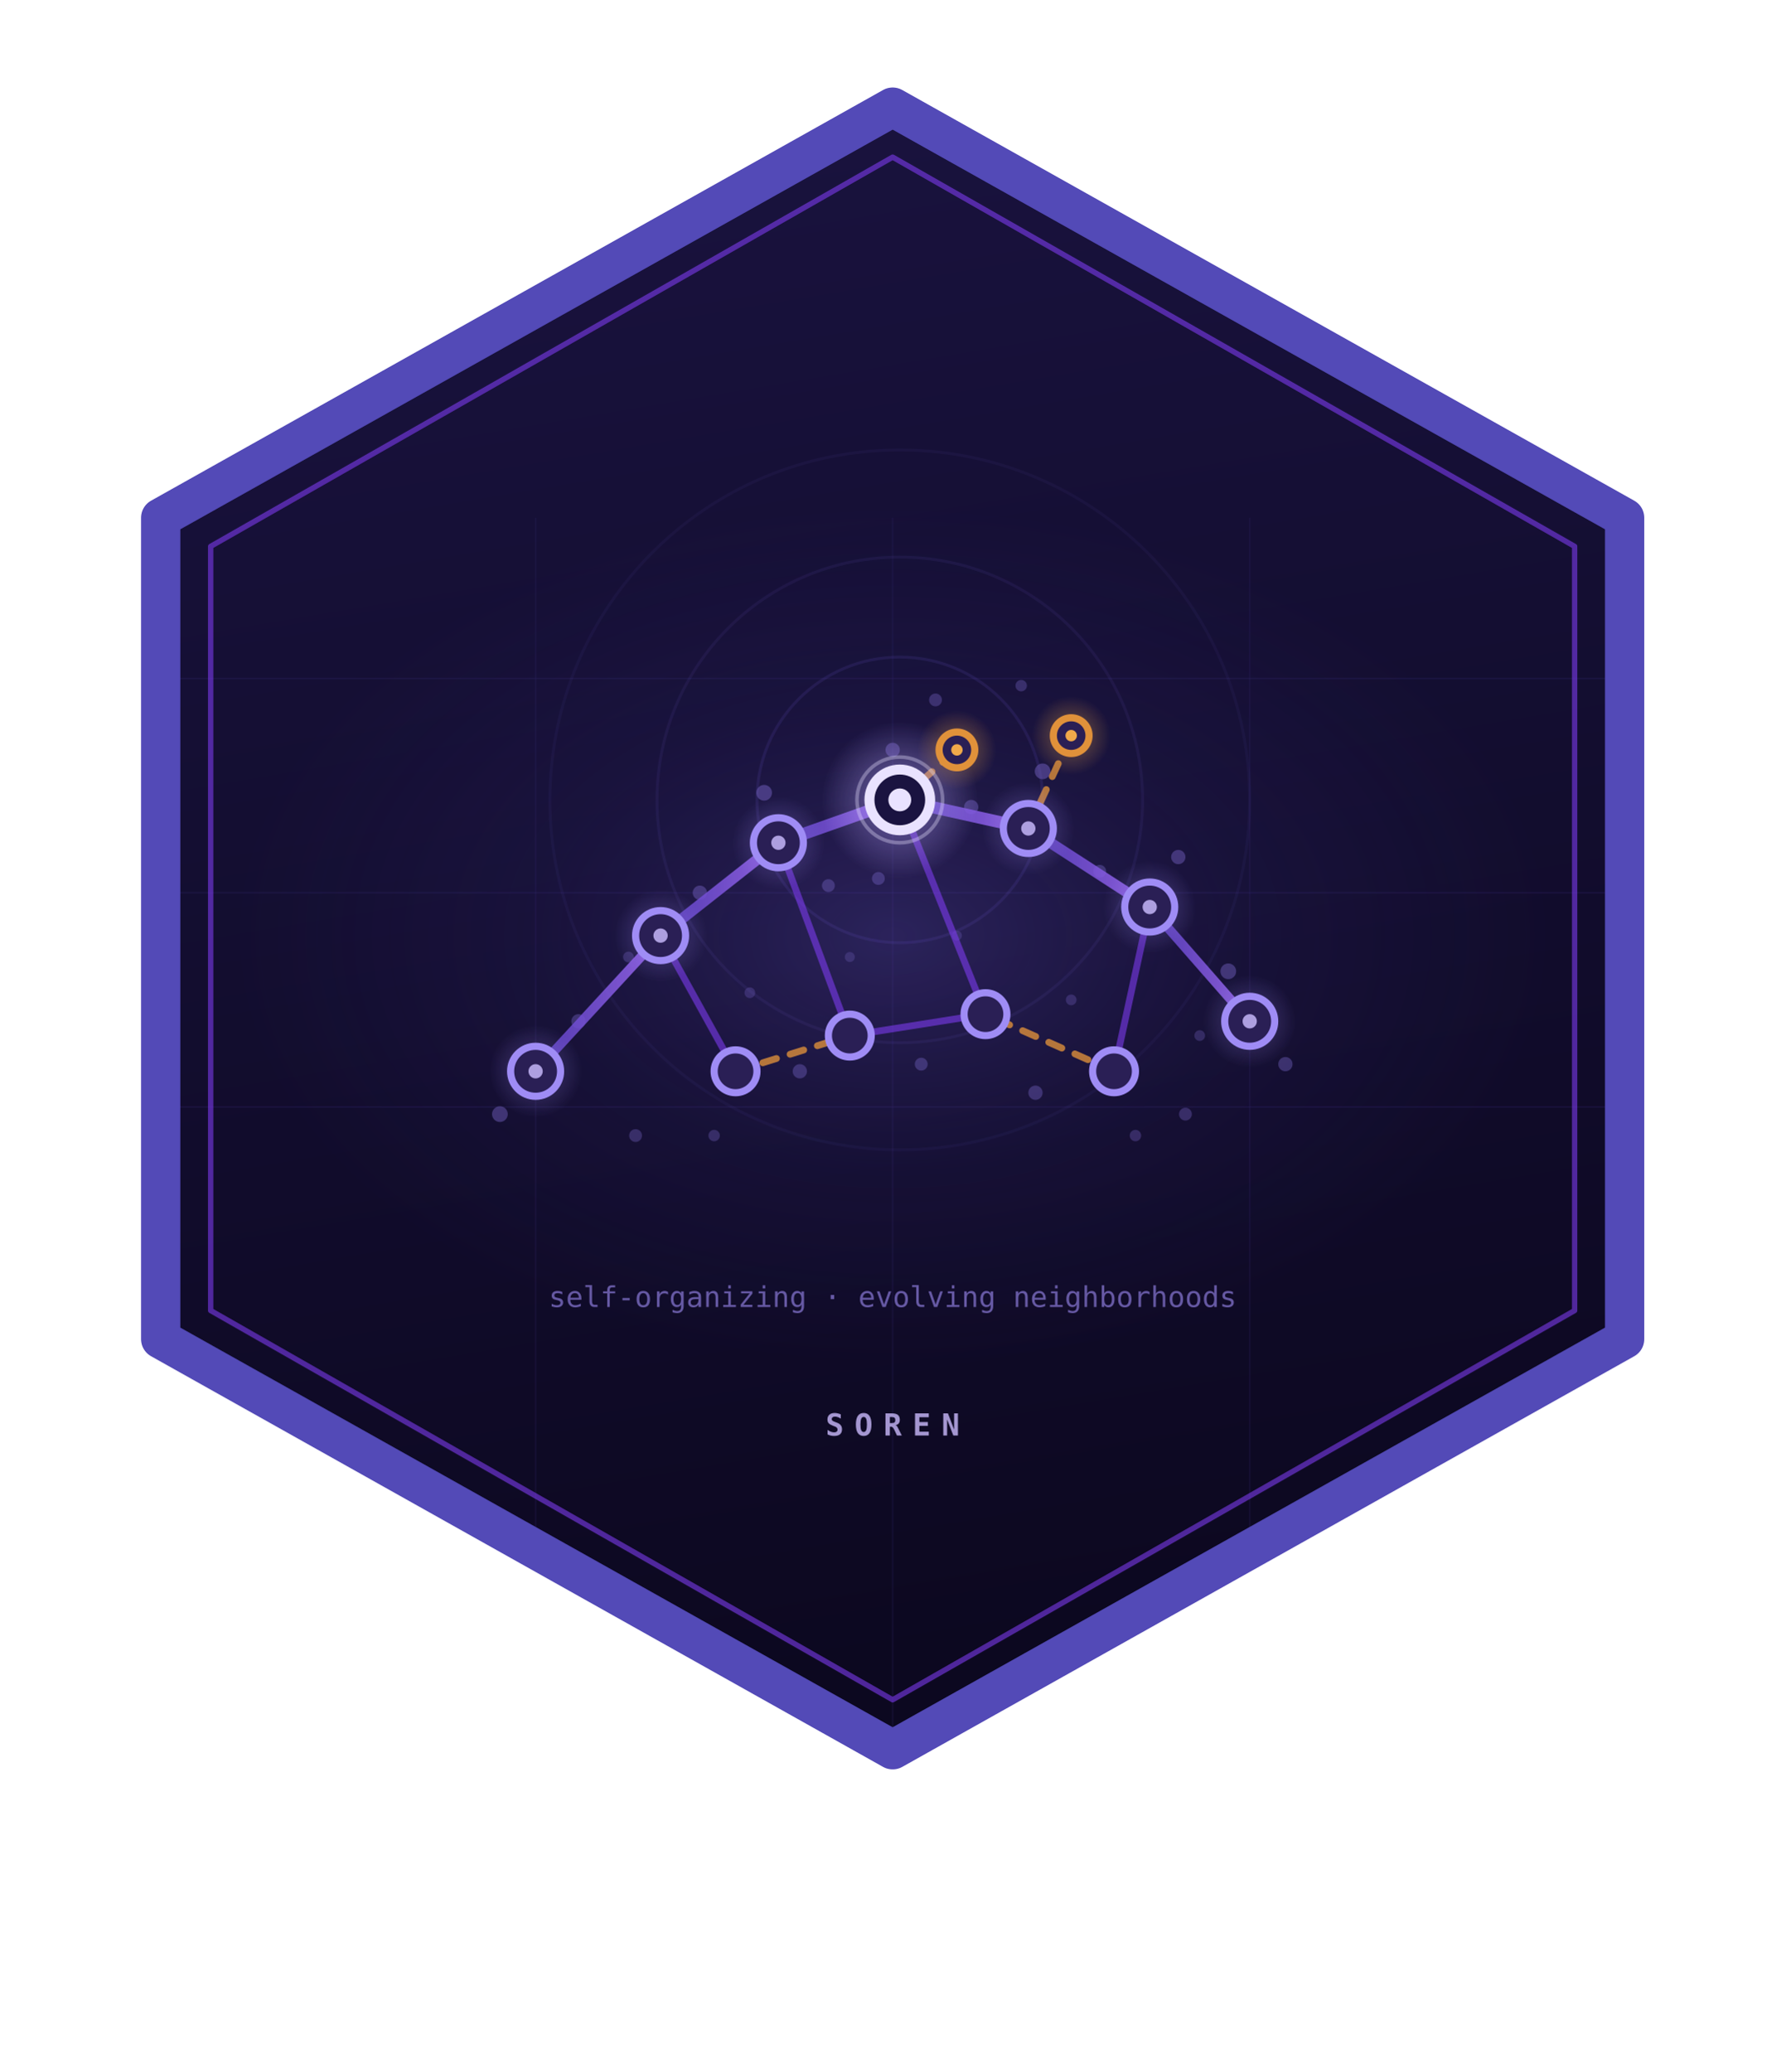
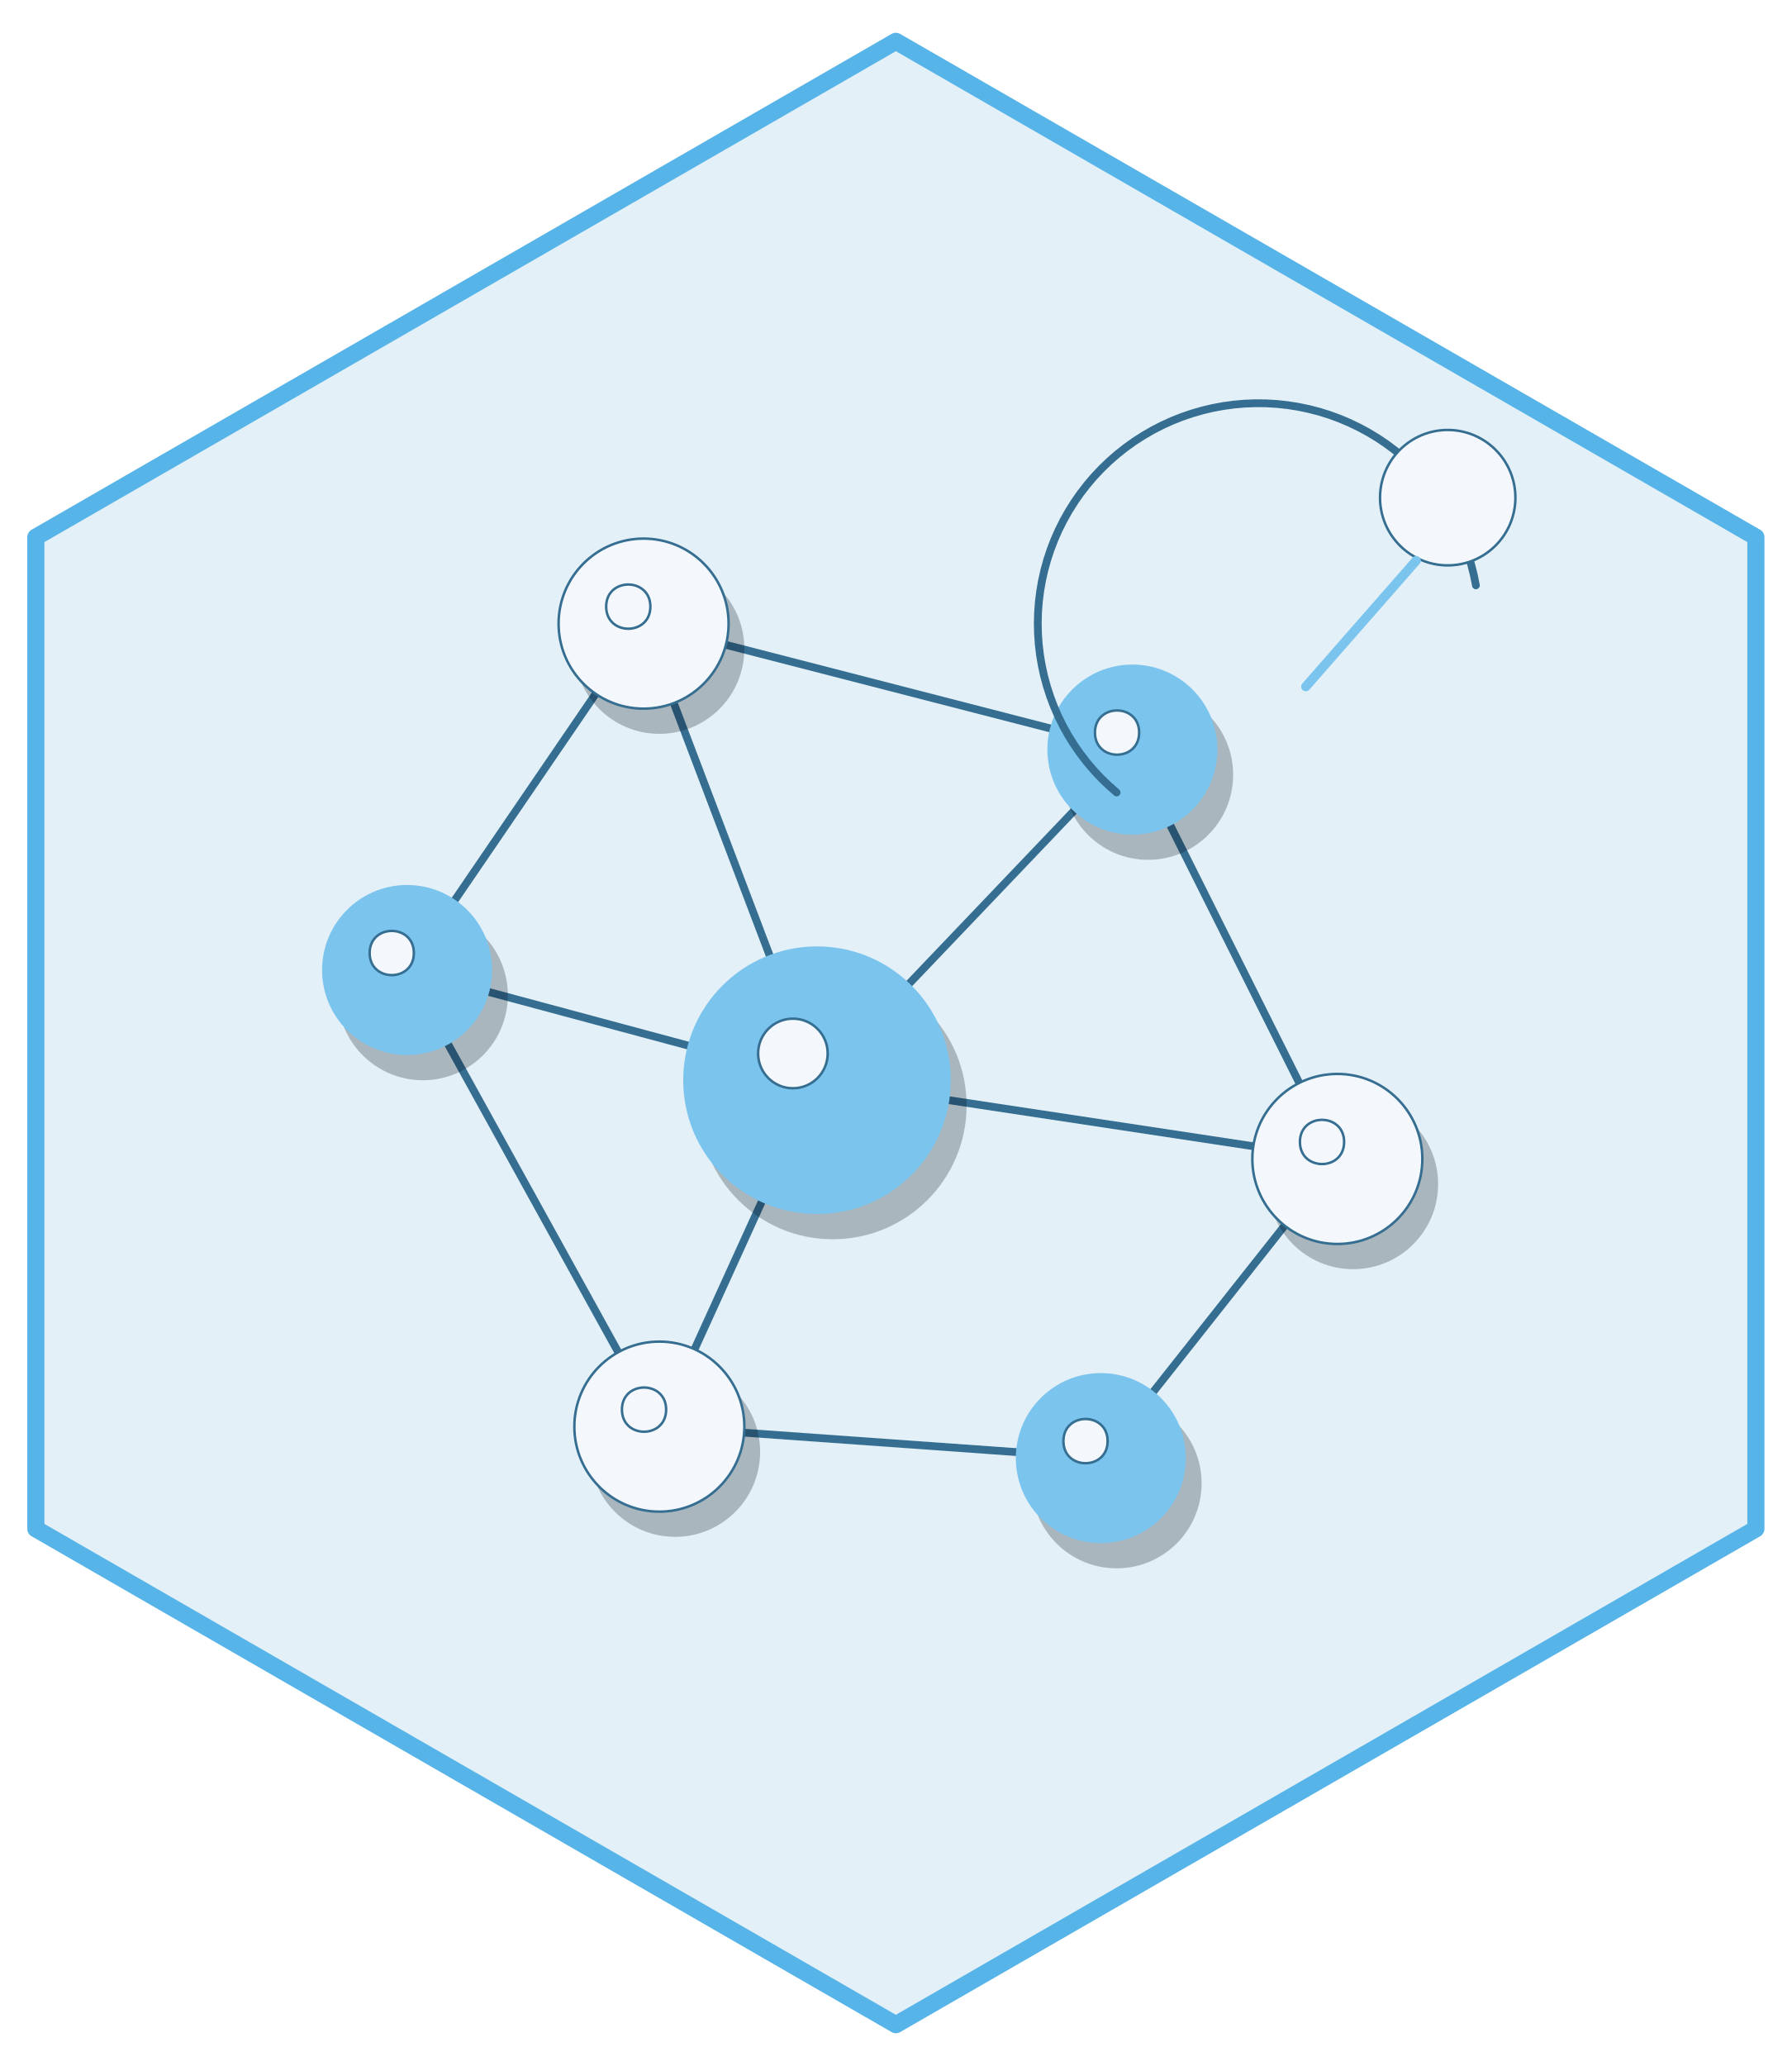
- <svg xmlns="http://www.w3.org/2000/svg" width="500" height="580" viewBox="0 0 500 580">
-   <defs>
-     <linearGradient id="bgsor" x1="0" y1="0" x2="0.15" y2="1">
-       <stop offset="0%" stop-color="#1a1340" />
-       <stop offset="100%" stop-color="#0c0820" />
-     </linearGradient>
-     <radialGradient id="fieldGlow" cx="50%" cy="50%" r="50%">
-       <stop offset="0%" stop-color="#6D5BD0" stop-opacity="0.28" />
-       <stop offset="55%" stop-color="#4A3C9E" stop-opacity="0.10" />
-       <stop offset="100%" stop-color="#4A3C9E" stop-opacity="0" />
-     </radialGradient>
-     <radialGradient id="protoGlow" cx="50%" cy="50%" r="50%">
-       <stop offset="0%" stop-color="#B9A6FF" stop-opacity="0.55" />
-       <stop offset="100%" stop-color="#B9A6FF" stop-opacity="0" />
-     </radialGradient>
-     <radialGradient id="nodeGlow" cx="50%" cy="50%" r="50%">
-       <stop offset="0%" stop-color="#9F8CF5" stop-opacity="0.35" />
-       <stop offset="100%" stop-color="#9F8CF5" stop-opacity="0" />
-     </radialGradient>
-     <radialGradient id="sproutGlow" cx="50%" cy="50%" r="50%">
-       <stop offset="0%" stop-color="#F0A94A" stop-opacity="0.45" />
-       <stop offset="100%" stop-color="#F0A94A" stop-opacity="0" />
-     </radialGradient>
-     <linearGradient id="edgeFlow" x1="0" y1="0" x2="1" y2="0">
-       <stop offset="0%" stop-color="#5B3FC4" />
-       <stop offset="100%" stop-color="#9F6BF5" />
-     </linearGradient>
-     <clipPath id="hexsor">
-       <polygon points="250,30 455,145 455,375 250,490 45,375 45,145" />
-     </clipPath>
-   </defs>
-   <polygon points="250,30 455,145 455,375 250,490 45,375 45,145" fill="url(#bgsor)" />
-   <g clip-path="url(#hexsor)">
-     <line x1="45" y1="190" x2="455" y2="190" stroke="#2a2060" stroke-width="0.4" opacity="0.35" />
-     <line x1="45" y1="250" x2="455" y2="250" stroke="#2a2060" stroke-width="0.4" opacity="0.35" />
-     <line x1="45" y1="310" x2="455" y2="310" stroke="#2a2060" stroke-width="0.4" opacity="0.35" />
-     <line x1="150" y1="145" x2="150" y2="490" stroke="#2a2060" stroke-width="0.4" opacity="0.28" />
-     <line x1="250" y1="145" x2="250" y2="490" stroke="#2a2060" stroke-width="0.4" opacity="0.28" />
-     <line x1="350" y1="145" x2="350" y2="490" stroke="#2a2060" stroke-width="0.4" opacity="0.28" />
-     <ellipse cx="250" cy="262" rx="185" ry="120" fill="url(#fieldGlow)" />
-     <g fill="none" stroke="#6D5BD0" stroke-width="0.8">
-       <circle cx="252" cy="224" r="40" opacity="0.14" />
-       <circle cx="252" cy="224" r="68" opacity="0.10" />
-       <circle cx="252" cy="224" r="98" opacity="0.07" />
-     </g>
-     <g fill="#6B5AB5">
-       <circle cx="140" cy="312" r="2.2" opacity="0.5" />
-       <circle cx="162" cy="286" r="2" opacity="0.45" />
-       <circle cx="178" cy="318" r="1.8" opacity="0.4" />
-       <circle cx="196" cy="250" r="2" opacity="0.5" />
-       <circle cx="214" cy="222" r="2.2" opacity="0.55" />
-       <circle cx="232" cy="248" r="1.8" opacity="0.45" />
-       <circle cx="250" cy="210" r="2" opacity="0.5" />
-       <circle cx="246" cy="246" r="1.8" opacity="0.45" />
-       <circle cx="272" cy="226" r="2" opacity="0.5" />
-       <circle cx="292" cy="216" r="2.2" opacity="0.55" />
-       <circle cx="308" cy="244" r="1.8" opacity="0.45" />
-       <circle cx="330" cy="240" r="2" opacity="0.5" />
-       <circle cx="344" cy="272" r="2.2" opacity="0.5" />
-       <circle cx="360" cy="298" r="2" opacity="0.45" />
-       <circle cx="332" cy="312" r="1.8" opacity="0.4" />
-       <circle cx="224" cy="300" r="2" opacity="0.45" />
-       <circle cx="258" cy="298" r="1.8" opacity="0.45" />
-       <circle cx="290" cy="306" r="2" opacity="0.45" />
-       <circle cx="200" cy="318" r="1.6" opacity="0.38" />
-       <circle cx="318" cy="318" r="1.6" opacity="0.38" />
-       <circle cx="262" cy="196" r="1.8" opacity="0.42" />
-       <circle cx="286" cy="192" r="1.6" opacity="0.4" />
-       <circle cx="176" cy="268" r="1.5" opacity="0.35" />
-       <circle cx="210" cy="278" r="1.5" opacity="0.35" />
-       <circle cx="300" cy="280" r="1.5" opacity="0.35" />
-       <circle cx="336" cy="290" r="1.5" opacity="0.35" />
-       <circle cx="238" cy="268" r="1.4" opacity="0.32" />
-       <circle cx="268" cy="262" r="1.4" opacity="0.32" />
-     </g>
-     <g stroke="url(#edgeFlow)" stroke-linecap="round" fill="none" opacity="0.85">
-       <line x1="150" y1="300" x2="185" y2="262" stroke-width="2.6" />
-       <line x1="185" y1="262" x2="218" y2="236" stroke-width="3" />
-       <line x1="218" y1="236" x2="252" y2="224" stroke-width="3.4" />
-       <line x1="252" y1="224" x2="288" y2="232" stroke-width="3.4" />
-       <line x1="288" y1="232" x2="322" y2="254" stroke-width="3" />
-       <line x1="322" y1="254" x2="350" y2="286" stroke-width="2.6" />
-     </g>
-     <g stroke="#7C3AED" stroke-width="1.9" opacity="0.6" stroke-linecap="round" fill="none">
-       <line x1="185" y1="262" x2="206" y2="300" />
-       <line x1="218" y1="236" x2="238" y2="290" />
-       <line x1="252" y1="224" x2="276" y2="284" />
-       <line x1="322" y1="254" x2="312" y2="300" />
-       <line x1="238" y1="290" x2="276" y2="284" />
-     </g>
-     <g stroke="#E0913A" stroke-width="1.9" opacity="0.78" stroke-linecap="round" fill="none" stroke-dasharray="4 4">
-       <line x1="252" y1="224" x2="268" y2="210" />
-       <line x1="288" y1="232" x2="300" y2="206" />
-       <line x1="206" y1="300" x2="238" y2="290" />
-       <line x1="312" y1="300" x2="276" y2="284" />
-     </g>
-     <g>
-       <circle cx="150" cy="300" r="13" fill="url(#nodeGlow)" />
-       <circle cx="185" cy="262" r="13" fill="url(#nodeGlow)" />
-       <circle cx="218" cy="236" r="13" fill="url(#nodeGlow)" />
-       <circle cx="288" cy="232" r="13" fill="url(#nodeGlow)" />
-       <circle cx="322" cy="254" r="13" fill="url(#nodeGlow)" />
-       <circle cx="350" cy="286" r="13" fill="url(#nodeGlow)" />
-     </g>
-     <g>
-       <g fill="#2a1f55" stroke="#9F8CF5" stroke-width="2">
-         <circle cx="150" cy="300" r="7" />
-         <circle cx="185" cy="262" r="7" />
-         <circle cx="218" cy="236" r="7" />
-         <circle cx="288" cy="232" r="7" />
-         <circle cx="322" cy="254" r="7" />
-         <circle cx="350" cy="286" r="7" />
-         <circle cx="238" cy="290" r="6" />
-         <circle cx="276" cy="284" r="6" />
-         <circle cx="206" cy="300" r="6" />
-         <circle cx="312" cy="300" r="6" />
-       </g>
-       <g fill="#C4B5F7" opacity="0.85">
-         <circle cx="150" cy="300" r="2" />
-         <circle cx="185" cy="262" r="2" />
-         <circle cx="218" cy="236" r="2" />
-         <circle cx="288" cy="232" r="2" />
-         <circle cx="322" cy="254" r="2" />
-         <circle cx="350" cy="286" r="2" />
-       </g>
-       <circle cx="252" cy="224" r="22" fill="url(#protoGlow)" />
-       <circle cx="252" cy="224" r="12" fill="none" stroke="#E9E2FF" stroke-width="1" opacity="0.35" />
-       <circle cx="252" cy="224" r="8.5" fill="#1a1340" stroke="#E9E2FF" stroke-width="2.8" />
-       <circle cx="252" cy="224" r="3.2" fill="#E9E2FF" />
-       <circle cx="268" cy="210" r="11" fill="url(#sproutGlow)" />
-       <circle cx="300" cy="206" r="11" fill="url(#sproutGlow)" />
-       <g fill="#2a1f55" stroke="#E0913A" stroke-width="2">
-         <circle cx="268" cy="210" r="5" />
-         <circle cx="300" cy="206" r="5" />
-       </g>
-       <g fill="#F0A94A">
-         <circle cx="268" cy="210" r="1.6" />
-         <circle cx="300" cy="206" r="1.6" />
-       </g>
-     </g>
-     <text font-family="monospace" font-size="8" fill="#9F8CF5" opacity="0.6" text-anchor="middle" x="250" y="366">self-organizing · evolving neighborhoods</text>
-     <text font-family="monospace" font-size="8.5" font-weight="700" fill="#C4B5F7" opacity="0.82" text-anchor="middle" x="250" y="402" letter-spacing="3">SOREN</text>
-   </g>
-   <polygon points="250,30 455,145 455,375 250,490 45,375 45,145" fill="none" stroke="#534AB7" stroke-width="11" stroke-linejoin="round" />
-   <polygon points="250,44 441,153 441,367 250,476 59,367 59,153" fill="none" stroke="#7C3AED" stroke-width="1.5" stroke-linejoin="round" opacity="0.6" />
+ <svg xmlns="http://www.w3.org/2000/svg" width="432pt" height="498pt" viewBox="0 0 432 498">
+   <path fill-rule="nonzero" fill="rgb(89.02%, 94.118%, 96.863%)" fill-opacity="1" stroke-width="4.125" stroke-linecap="round" stroke-linejoin="round" stroke="rgb(33.725%, 70.588%, 91.373%)" stroke-opacity="1" stroke-miterlimit="10" d="M 216 9.961 L 423.359 129.48 L 423.359 368.52 L 216 488.039 L 8.641 368.52 L 8.641 129.48 Z M 216 9.961 " />
+   <path fill="none" stroke-width="1.875" stroke-linecap="round" stroke-linejoin="round" stroke="rgb(20.784%, 43.137%, 56.863%)" stroke-opacity="1" stroke-miterlimit="10" d="M 98.152 233.82 L 155.176 150.324 " />
+   <path fill="none" stroke-width="1.875" stroke-linecap="round" stroke-linejoin="round" stroke="rgb(20.784%, 43.137%, 56.863%)" stroke-opacity="1" stroke-miterlimit="10" d="M 98.152 233.82 L 196.992 260.387 " />
+   <path fill="none" stroke-width="1.875" stroke-linecap="round" stroke-linejoin="round" stroke="rgb(20.784%, 43.137%, 56.863%)" stroke-opacity="1" stroke-miterlimit="10" d="M 98.152 233.82 L 158.977 343.883 " />
+   <path fill="none" stroke-width="1.875" stroke-linecap="round" stroke-linejoin="round" stroke="rgb(20.784%, 43.137%, 56.863%)" stroke-opacity="1" stroke-miterlimit="10" d="M 155.176 150.324 L 196.992 260.387 " />
+   <path fill="none" stroke-width="1.875" stroke-linecap="round" stroke-linejoin="round" stroke="rgb(20.784%, 43.137%, 56.863%)" stroke-opacity="1" stroke-miterlimit="10" d="M 155.176 150.324 L 273.023 180.684 " />
+   <path fill="none" stroke-width="1.875" stroke-linecap="round" stroke-linejoin="round" stroke="rgb(20.784%, 43.137%, 56.863%)" stroke-opacity="1" stroke-miterlimit="10" d="M 196.992 260.387 L 158.977 343.883 " />
+   <path fill="none" stroke-width="1.875" stroke-linecap="round" stroke-linejoin="round" stroke="rgb(20.784%, 43.137%, 56.863%)" stroke-opacity="1" stroke-miterlimit="10" d="M 196.992 260.387 L 273.023 180.684 " />
+   <path fill="none" stroke-width="1.875" stroke-linecap="round" stroke-linejoin="round" stroke="rgb(20.784%, 43.137%, 56.863%)" stroke-opacity="1" stroke-miterlimit="10" d="M 196.992 260.387 L 322.445 279.363 " />
+   <path fill="none" stroke-width="1.875" stroke-linecap="round" stroke-linejoin="round" stroke="rgb(20.784%, 43.137%, 56.863%)" stroke-opacity="1" stroke-miterlimit="10" d="M 158.977 343.883 L 265.422 351.473 " />
+   <path fill="none" stroke-width="1.875" stroke-linecap="round" stroke-linejoin="round" stroke="rgb(20.784%, 43.137%, 56.863%)" stroke-opacity="1" stroke-miterlimit="10" d="M 273.023 180.684 L 322.445 279.363 " />
+   <path fill="none" stroke-width="1.875" stroke-linecap="round" stroke-linejoin="round" stroke="rgb(20.784%, 43.137%, 56.863%)" stroke-opacity="1" stroke-miterlimit="10" d="M 322.445 279.363 L 265.422 351.473 " />
+   <path fill-rule="nonzero" fill="rgb(1.176%, 3.922%, 7.059%)" fill-opacity="0.251" d="M 122.445 239.891 C 122.445 251.211 113.27 260.387 101.953 260.387 C 90.633 260.387 81.457 251.211 81.457 239.891 C 81.457 228.574 90.633 219.398 101.953 219.398 C 113.27 219.398 122.445 228.574 122.445 239.891 " />
+   <path fill-rule="nonzero" fill="rgb(48.235%, 76.863%, 92.941%)" fill-opacity="1" d="M 118.645 233.82 C 118.645 245.137 109.469 254.312 98.152 254.312 C 86.832 254.312 77.656 245.137 77.656 233.82 C 77.656 222.5 86.832 213.324 98.152 213.324 C 109.469 213.324 118.645 222.5 118.645 233.82 " />
+   <path fill-rule="nonzero" fill="rgb(95.686%, 97.255%, 98.824%)" fill-opacity="1" stroke-width="0.6" stroke-linecap="round" stroke-linejoin="round" stroke="rgb(20.784%, 43.137%, 56.863%)" stroke-opacity="1" stroke-miterlimit="10" d="M 99.785 229.719 C 99.785 236.824 89.125 236.824 89.125 229.719 C 89.125 222.617 99.785 222.617 99.785 229.719 " />
+   <path fill-rule="nonzero" fill="rgb(1.176%, 3.922%, 7.059%)" fill-opacity="0.251" d="M 179.469 156.395 C 179.469 167.715 170.293 176.891 158.977 176.891 C 147.656 176.891 138.48 167.715 138.48 156.395 C 138.48 145.078 147.656 135.902 158.977 135.902 C 170.293 135.902 179.469 145.078 179.469 156.395 " />
+   <path fill-rule="nonzero" fill="rgb(95.686%, 97.255%, 98.824%)" fill-opacity="1" stroke-width="0.6" stroke-linecap="round" stroke-linejoin="round" stroke="rgb(20.784%, 43.137%, 56.863%)" stroke-opacity="1" stroke-miterlimit="10" d="M 175.668 150.324 C 175.668 161.641 166.492 170.816 155.176 170.816 C 143.855 170.816 134.68 161.641 134.68 150.324 C 134.68 139.004 143.855 129.828 155.176 129.828 C 166.492 129.828 175.668 139.004 175.668 150.324 " />
+   <path fill-rule="nonzero" fill="rgb(95.686%, 97.255%, 98.824%)" fill-opacity="1" stroke-width="0.6" stroke-linecap="round" stroke-linejoin="round" stroke="rgb(20.784%, 43.137%, 56.863%)" stroke-opacity="1" stroke-miterlimit="10" d="M 156.809 146.223 C 156.809 153.328 146.152 153.328 146.152 146.223 C 146.152 139.121 156.809 139.121 156.809 146.223 " />
+   <path fill-rule="nonzero" fill="rgb(1.176%, 3.922%, 7.059%)" fill-opacity="0.251" d="M 233.055 266.457 C 233.055 284.273 218.609 298.719 200.793 298.719 C 182.977 298.719 168.535 284.273 168.535 266.457 C 168.535 248.641 182.977 234.199 200.793 234.199 C 218.609 234.199 233.055 248.641 233.055 266.457 " />
+   <path fill-rule="nonzero" fill="rgb(48.235%, 76.863%, 92.941%)" fill-opacity="1" d="M 229.25 260.387 C 229.25 278.203 214.809 292.645 196.992 292.645 C 179.176 292.645 164.73 278.203 164.73 260.387 C 164.73 242.57 179.176 228.125 196.992 228.125 C 214.809 228.125 229.25 242.57 229.25 260.387 " />
+   <path fill-rule="nonzero" fill="rgb(95.686%, 97.255%, 98.824%)" fill-opacity="1" stroke-width="0.6" stroke-linecap="round" stroke-linejoin="round" stroke="rgb(20.784%, 43.137%, 56.863%)" stroke-opacity="1" stroke-miterlimit="10" d="M 199.562 253.934 C 199.562 258.566 195.809 262.32 191.176 262.32 C 186.543 262.32 182.789 258.566 182.789 253.934 C 182.789 249.301 186.543 245.547 191.176 245.547 C 195.809 245.547 199.562 249.301 199.562 253.934 " />
+   <path fill-rule="nonzero" fill="rgb(1.176%, 3.922%, 7.059%)" fill-opacity="0.251" d="M 183.273 349.953 C 183.273 361.273 174.098 370.449 162.777 370.449 C 151.457 370.449 142.281 361.273 142.281 349.953 C 142.281 338.637 151.457 329.461 162.777 329.461 C 174.098 329.461 183.273 338.637 183.273 349.953 " />
+   <path fill-rule="nonzero" fill="rgb(95.686%, 97.255%, 98.824%)" fill-opacity="1" stroke-width="0.6" stroke-linecap="round" stroke-linejoin="round" stroke="rgb(20.784%, 43.137%, 56.863%)" stroke-opacity="1" stroke-miterlimit="10" d="M 179.469 343.883 C 179.469 355.199 170.293 364.375 158.977 364.375 C 147.656 364.375 138.48 355.199 138.48 343.883 C 138.48 332.562 147.656 323.387 158.977 323.387 C 170.293 323.387 179.469 332.562 179.469 343.883 " />
+   <path fill-rule="nonzero" fill="rgb(95.686%, 97.255%, 98.824%)" fill-opacity="1" stroke-width="0.6" stroke-linecap="round" stroke-linejoin="round" stroke="rgb(20.784%, 43.137%, 56.863%)" stroke-opacity="1" stroke-miterlimit="10" d="M 160.609 339.781 C 160.609 346.887 149.953 346.887 149.953 339.781 C 149.953 332.68 160.609 332.68 160.609 339.781 " />
+   <path fill-rule="nonzero" fill="rgb(1.176%, 3.922%, 7.059%)" fill-opacity="0.251" d="M 297.32 186.758 C 297.32 198.078 288.145 207.254 276.824 207.254 C 265.508 207.254 256.332 198.078 256.332 186.758 C 256.332 175.438 265.508 166.262 276.824 166.262 C 288.145 166.262 297.32 175.438 297.32 186.758 " />
+   <path fill-rule="nonzero" fill="rgb(48.235%, 76.863%, 92.941%)" fill-opacity="1" d="M 293.52 180.684 C 293.52 192.004 284.344 201.18 273.023 201.18 C 261.707 201.18 252.531 192.004 252.531 180.684 C 252.531 169.367 261.707 160.191 273.023 160.191 C 284.344 160.191 293.52 169.367 293.52 180.684 " />
+   <path fill-rule="nonzero" fill="rgb(95.686%, 97.255%, 98.824%)" fill-opacity="1" stroke-width="0.6" stroke-linecap="round" stroke-linejoin="round" stroke="rgb(20.784%, 43.137%, 56.863%)" stroke-opacity="1" stroke-miterlimit="10" d="M 274.656 176.586 C 274.656 183.691 264 183.691 264 176.586 C 264 169.48 274.656 169.48 274.656 176.586 " />
+   <path fill-rule="nonzero" fill="rgb(1.176%, 3.922%, 7.059%)" fill-opacity="0.251" d="M 346.742 285.434 C 346.742 296.754 337.566 305.93 326.246 305.93 C 314.926 305.93 305.75 296.754 305.75 285.434 C 305.75 274.117 314.926 264.941 326.246 264.941 C 337.566 264.941 346.742 274.117 346.742 285.434 " />
+   <path fill-rule="nonzero" fill="rgb(95.686%, 97.255%, 98.824%)" fill-opacity="1" stroke-width="0.6" stroke-linecap="round" stroke-linejoin="round" stroke="rgb(20.784%, 43.137%, 56.863%)" stroke-opacity="1" stroke-miterlimit="10" d="M 342.938 279.363 C 342.938 290.68 333.762 299.855 322.445 299.855 C 311.125 299.855 301.949 290.68 301.949 279.363 C 301.949 268.043 311.125 258.867 322.445 258.867 C 333.762 258.867 342.938 268.043 342.938 279.363 " />
+   <path fill-rule="nonzero" fill="rgb(95.686%, 97.255%, 98.824%)" fill-opacity="1" stroke-width="0.6" stroke-linecap="round" stroke-linejoin="round" stroke="rgb(20.784%, 43.137%, 56.863%)" stroke-opacity="1" stroke-miterlimit="10" d="M 324.078 275.262 C 324.078 282.367 313.422 282.367 313.422 275.262 C 313.422 268.16 324.078 268.16 324.078 275.262 " />
+   <path fill-rule="nonzero" fill="rgb(1.176%, 3.922%, 7.059%)" fill-opacity="0.251" d="M 289.719 357.543 C 289.719 368.863 280.543 378.039 269.223 378.039 C 257.902 378.039 248.727 368.863 248.727 357.543 C 248.727 346.227 257.902 337.051 269.223 337.051 C 280.543 337.051 289.719 346.227 289.719 357.543 " />
+   <path fill-rule="nonzero" fill="rgb(48.235%, 76.863%, 92.941%)" fill-opacity="1" d="M 285.914 351.473 C 285.914 362.793 276.738 371.965 265.422 371.965 C 254.102 371.965 244.926 362.793 244.926 351.473 C 244.926 340.152 254.102 330.977 265.422 330.977 C 276.738 330.977 285.914 340.152 285.914 351.473 " />
+   <path fill-rule="nonzero" fill="rgb(95.686%, 97.255%, 98.824%)" fill-opacity="1" stroke-width="0.6" stroke-linecap="round" stroke-linejoin="round" stroke="rgb(20.784%, 43.137%, 56.863%)" stroke-opacity="1" stroke-miterlimit="10" d="M 267.055 347.375 C 267.055 354.477 256.398 354.477 256.398 347.375 C 256.398 340.27 267.055 340.27 267.055 347.375 " />
+   <path fill="none" stroke-width="1.875" stroke-linecap="round" stroke-linejoin="round" stroke="rgb(20.784%, 43.137%, 56.863%)" stroke-opacity="1" stroke-miterlimit="10" d="M 355.852 141.098 L 355.34 138.566 L 354.707 136.062 L 353.953 133.59 L 353.078 131.16 L 352.086 128.777 L 350.98 126.441 L 349.762 124.164 L 348.434 121.949 L 347 119.797 L 345.465 117.723 L 343.828 115.723 L 342.094 113.805 L 340.273 111.973 L 338.363 110.23 L 336.371 108.582 L 334.301 107.035 L 332.156 105.59 L 329.945 104.25 L 327.672 103.02 L 325.34 101.898 L 322.961 100.895 L 320.531 100.004 L 318.062 99.234 L 315.559 98.586 L 313.027 98.059 L 310.473 97.656 L 307.898 97.375 L 305.316 97.223 L 302.73 97.195 L 300.148 97.289 L 297.57 97.512 L 295.008 97.859 L 292.465 98.332 L 289.945 98.926 L 287.461 99.641 L 285.012 100.473 L 282.609 101.426 L 280.254 102.496 L 277.953 103.676 L 275.715 104.969 L 273.539 106.363 L 271.434 107.867 L 269.406 109.469 L 267.457 111.168 L 265.594 112.961 L 263.82 114.84 L 262.141 116.805 L 260.559 118.844 L 259.078 120.961 L 257.703 123.148 L 256.434 125.398 L 255.277 127.707 L 254.23 130.07 L 253.305 132.48 L 252.496 134.934 L 251.809 137.422 L 251.238 139.941 L 250.797 142.488 L 250.477 145.051 L 250.281 147.625 L 250.215 150.207 L 250.273 152.789 L 250.453 155.363 L 250.762 157.926 L 251.195 160.473 L 251.75 162.996 L 252.43 165.488 L 253.227 167.941 L 254.145 170.359 L 255.176 172.727 L 256.324 175.039 L 257.582 177.297 L 258.949 179.488 L 260.422 181.609 L 261.992 183.66 L 263.664 185.633 L 265.43 187.52 L 267.285 189.32 L 269.227 191.027 " />
+   <path fill-rule="nonzero" fill="rgb(95.686%, 97.255%, 98.824%)" fill-opacity="1" stroke-width="0.6" stroke-linecap="round" stroke-linejoin="round" stroke="rgb(20.784%, 43.137%, 56.863%)" stroke-opacity="1" stroke-miterlimit="10" d="M 365.375 119.961 C 365.375 128.973 358.07 136.281 349.055 136.281 C 340.043 136.281 332.738 128.973 332.738 119.961 C 332.738 110.949 340.043 103.641 349.055 103.641 C 358.07 103.641 365.375 110.949 365.375 119.961 " />
+   <path fill="none" stroke-width="2.25" stroke-linecap="round" stroke-linejoin="round" stroke="rgb(48.235%, 76.863%, 92.941%)" stroke-opacity="1" stroke-miterlimit="10" d="M 314.84 165.504 L 341.453 135.141 " />
</svg>
